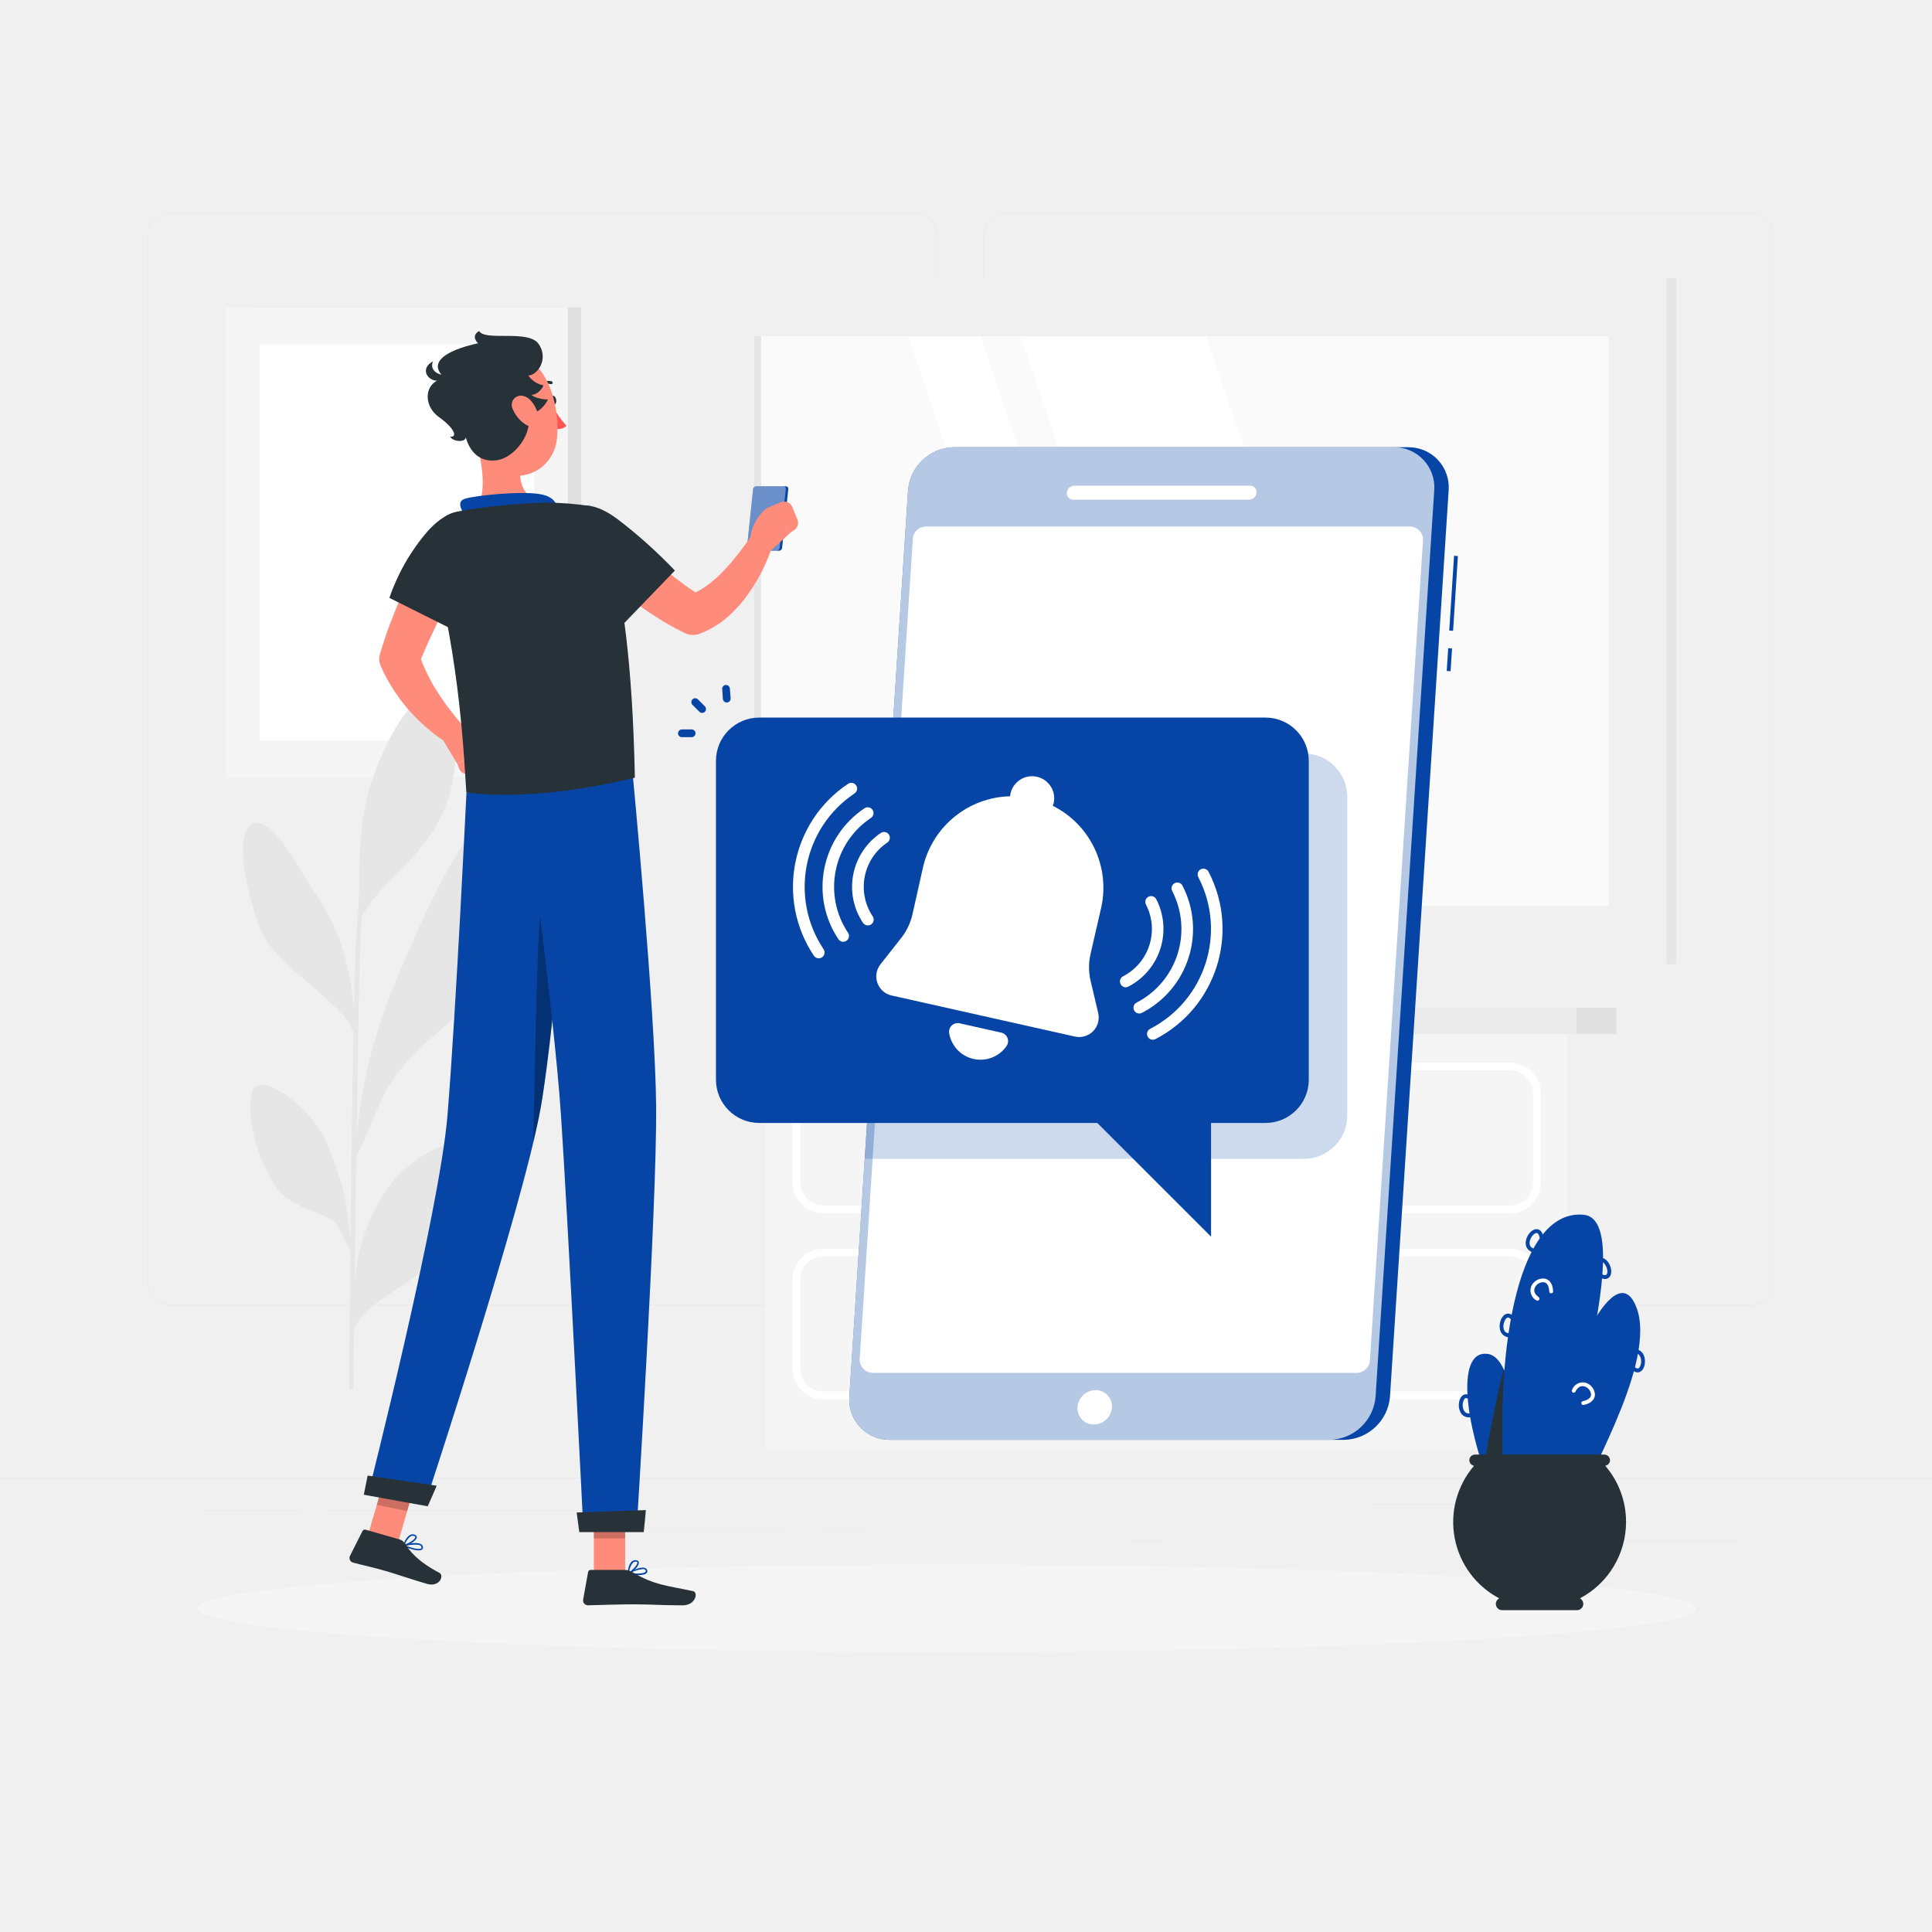
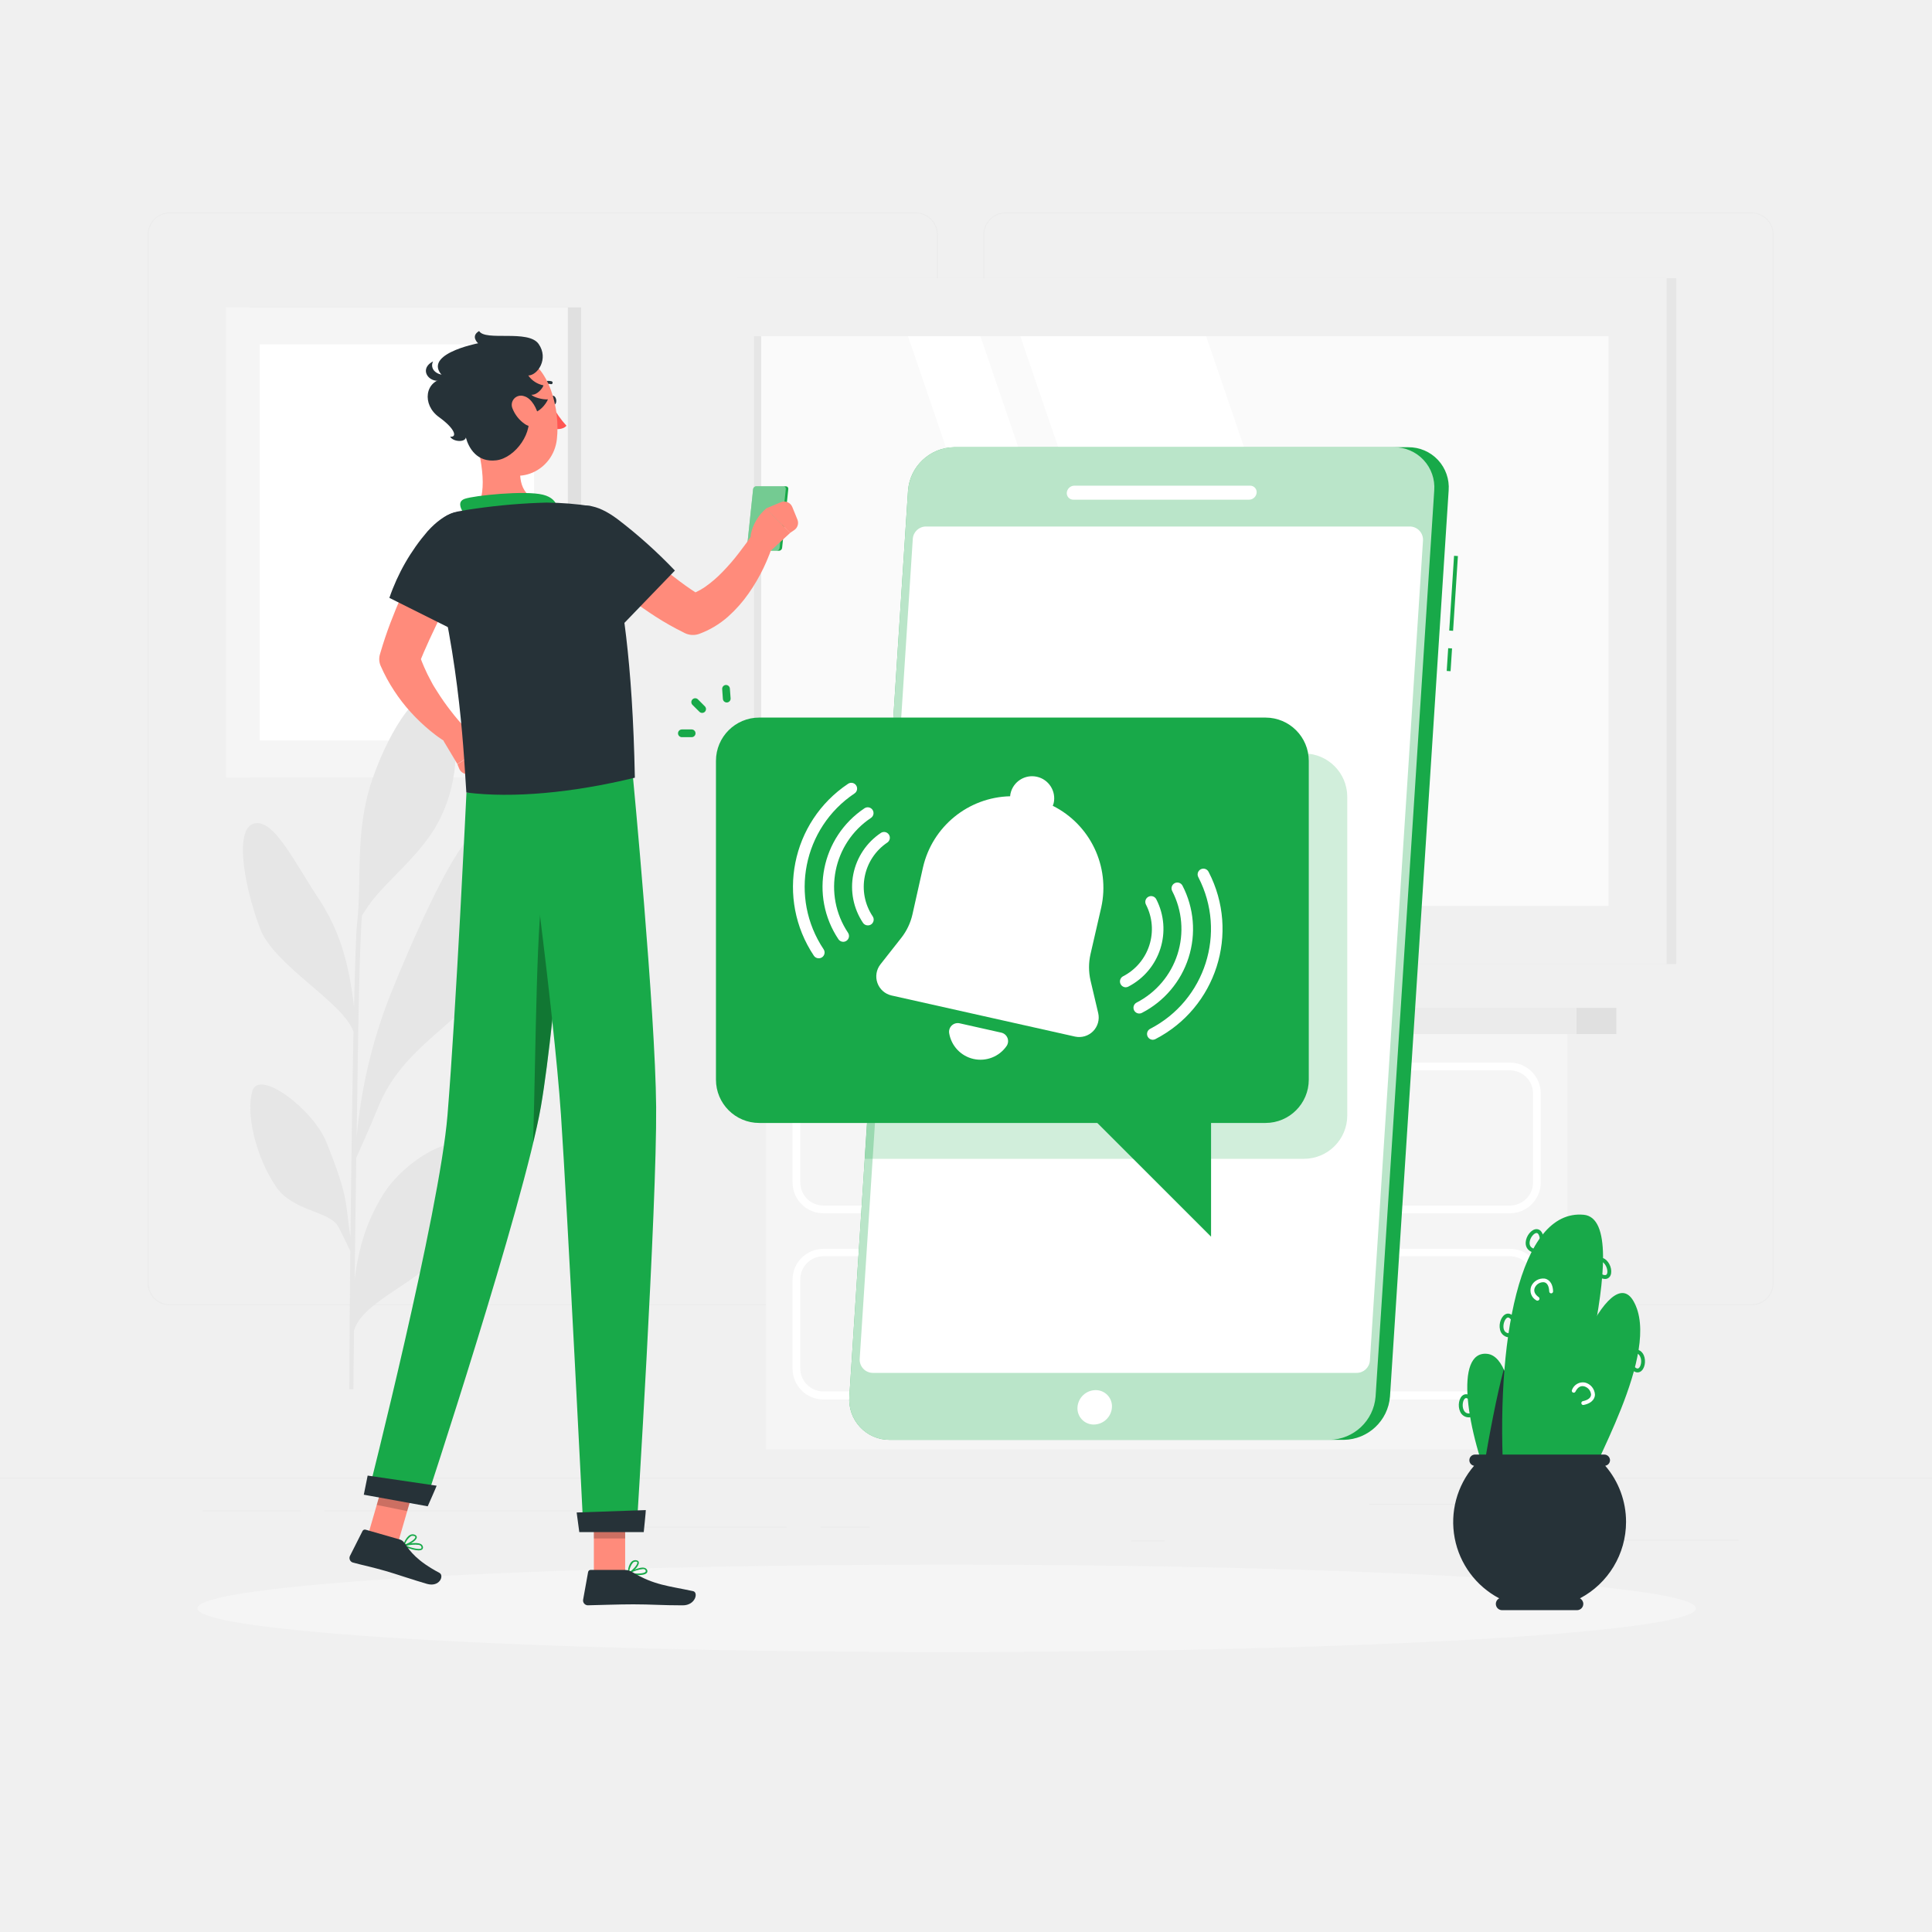
<svg xmlns="http://www.w3.org/2000/svg" viewBox="0 0 500 500">
  <g id="freepik--background-complete--inject-62">
    <rect y="382.4" width="500" height="0.25" style="fill:#ebebeb" />
    <rect x="416.78" y="398.49" width="33.12" height="0.25" style="fill:#ebebeb" />
    <rect x="292.75" y="398.62" width="8.69" height="0.25" style="fill:#ebebeb" />
    <rect x="354.33" y="389.21" width="61.44" height="0.25" style="fill:#ebebeb" />
    <rect x="212.45" y="395.11" width="12.69" height="0.25" style="fill:#ebebeb" />
    <rect x="166.72" y="395.11" width="36.83" height="0.25" style="fill:#ebebeb" />
    <rect x="52.46" y="390.89" width="25.43" height="0.25" style="fill:#ebebeb" />
    <rect x="83.89" y="390.89" width="74.89" height="0.25" style="fill:#ebebeb" />
    <path d="M237,337.8H43.91a5.71,5.71,0,0,1-5.7-5.71V60.66A5.71,5.71,0,0,1,43.91,55H237a5.71,5.71,0,0,1,5.71,5.71V332.09A5.71,5.71,0,0,1,237,337.8ZM43.91,55.2a5.46,5.46,0,0,0-5.45,5.46V332.09a5.46,5.46,0,0,0,5.45,5.46H237a5.47,5.47,0,0,0,5.46-5.46V60.66A5.47,5.47,0,0,0,237,55.2Z" style="fill:#ebebeb" />
    <path d="M453.31,337.8H260.21a5.72,5.72,0,0,1-5.71-5.71V60.66A5.72,5.72,0,0,1,260.21,55h193.1A5.71,5.71,0,0,1,459,60.66V332.09A5.71,5.71,0,0,1,453.31,337.8ZM260.21,55.2a5.47,5.47,0,0,0-5.46,5.46V332.09a5.47,5.47,0,0,0,5.46,5.46h193.1a5.47,5.47,0,0,0,5.46-5.46V60.66a5.47,5.47,0,0,0-5.46-5.46Z" style="fill:#ebebeb" />
    <rect x="190.78" y="71.97" width="243.04" height="177.53" transform="translate(624.6 321.48) rotate(180)" style="fill:#e6e6e6" />
    <rect x="180.03" y="71.97" width="251.29" height="177.53" transform="translate(611.36 321.48) rotate(180)" style="fill:#f0f0f0" />
    <rect x="231.96" y="50.14" width="147.45" height="221.21" transform="translate(466.42 -144.94) rotate(90)" style="fill:#fafafa" />
    <polygon points="362.51 234.46 312.15 87.02 264.06 87.02 314.42 234.46 362.51 234.46" style="fill:#fff" />
    <polygon points="304.09 234.46 253.73 87.02 234.99 87.02 285.35 234.46 304.09 234.46" style="fill:#fff" />
    <rect x="122.31" y="159.78" width="147.45" height="1.91" transform="translate(356.77 -35.29) rotate(90)" style="fill:#e6e6e6" />
    <rect x="64.58" y="79.54" width="85.82" height="121.67" transform="translate(214.97 280.76) rotate(180)" style="fill:#e0e0e0" />
    <rect x="58.5" y="79.54" width="88.46" height="121.67" transform="translate(205.46 280.76) rotate(180)" style="fill:#f5f5f5" />
    <rect x="51.48" y="104.88" width="102.49" height="71" transform="translate(243.11 37.65) rotate(90)" style="fill:#fff" />
    <path d="M97.93,286.4c6.37-15.72,21.52-21.57,26.76-31.5,6.85-13,6.81-32.51,1-39.54-5.08-6.12-21.88,35.24-23.77,39.86a132.21,132.21,0,0,0-9.62,39.11c.14-9.71.27-18.63.38-25.51.36-22.44.8-29.66,1-31.88.7-1.09,1.53-2.35,2-3,4.07-5.73,13.09-12.56,17.6-20.89,6.58-12.17,5.52-26.73.9-32.15-4.83-5.67-13.36,7.73-17.89,21s-2.6,26-3.87,37c-.26,2.16-.54,10.37-.79,21.77-1.38-12.26-4.12-20.47-9.19-28.13-6.24-9.41-11.63-20.87-16.77-19.39s-2.38,16.65,1.69,27.29C71,249.92,88.85,259.38,91.48,267c-.31,15.44-.59,35-.78,53.23-1.41-9.41-.44-10.2-6.22-24.61C81.05,287.06,67,276.5,65.3,282.38s.87,17,6.18,24.8c4.29,6.28,13.8,6.27,16,10.17.51.91,2.21,4.4,3.18,6.4-.23,22.24-.33,41.88-.22,48.57l.92.07c0-1.73.07-13,.25-28,2.31-8,17.86-12.61,22.66-20.9,5-8.67,8.64-18.79,6.48-25.56-1.8-5.65-16,2-21.71,11.39-3.83,6.24-6.17,12.89-7.26,21.83.13-10.2.28-21.16.42-31.5C93.37,297.05,96,291.11,97.93,286.4Z" style="fill:#e6e6e6" />
    <path d="M107.06,382.4H74.38a3.75,3.75,0,0,1-3.67-3L68.39,368h44.67l-2.32,11.43A3.77,3.77,0,0,1,107.06,382.4Z" style="fill:#f0f0f0" />
    <path d="M114,372.39H67.45a2.2,2.2,0,0,1-2.18-1.95l-1-8.45a2.2,2.2,0,0,1,2.18-2.44h48.44a2.19,2.19,0,0,1,2.18,2.44l-1,8.45A2.2,2.2,0,0,1,114,372.39Z" style="fill:#f0f0f0" />
    <rect x="405.64" y="267.62" width="9.99" height="107.49" transform="translate(821.26 642.73) rotate(180)" style="fill:#f0f0f0" />
    <rect x="202.06" y="375.11" width="209.73" height="7.16" transform="translate(613.85 757.38) rotate(180)" style="fill:#f0f0f0" />
    <rect x="198.23" y="267.62" width="207.41" height="107.49" style="fill:#f5f5f5" />
    <rect x="407.99" y="260.84" width="10.32" height="6.78" transform="translate(826.3 528.46) rotate(180)" style="fill:#e0e0e0" />
    <rect x="195.54" y="260.84" width="212.45" height="6.78" style="fill:#ebebeb" />
    <path d="M390.75,314H213.11a8,8,0,0,1-8-8V283a8,8,0,0,1,8-8H390.75a8,8,0,0,1,8,8v23A8,8,0,0,1,390.75,314ZM213.11,277a6,6,0,0,0-6,6v23a6,6,0,0,0,6,6H390.75a6,6,0,0,0,6-6V283a6,6,0,0,0-6-6Z" style="fill:#fff" />
    <path d="M390.75,362.19H213.11a8,8,0,0,1-8-8v-23a8,8,0,0,1,8-8H390.75a8,8,0,0,1,8,8v23A8,8,0,0,1,390.75,362.19ZM213.11,325.11a6,6,0,0,0-6,6v23a6,6,0,0,0,6,6H390.75a6,6,0,0,0,6-6v-23a6,6,0,0,0-6-6Z" style="fill:#fff" />
    <path d="M350.38,298h-96.9a2.6,2.6,0,0,1-2.6-2.59v-1.9a2.6,2.6,0,0,1,2.6-2.59h96.9a2.6,2.6,0,0,1,2.6,2.59v1.9A2.6,2.6,0,0,1,350.38,298ZM253.48,293a.61.61,0,0,0-.6.59v1.9a.61.61,0,0,0,.6.59h96.9a.6.6,0,0,0,.6-.59v-1.9a.6.6,0,0,0-.6-.59Z" style="fill:#fff" />
    <path d="M350.38,346.19h-96.9a2.6,2.6,0,0,1-2.6-2.59v-1.9a2.6,2.6,0,0,1,2.6-2.59h96.9a2.6,2.6,0,0,1,2.6,2.59v1.9A2.6,2.6,0,0,1,350.38,346.19Zm-96.9-5.08a.61.61,0,0,0-.6.59v1.9a.61.61,0,0,0,.6.59h96.9a.6.6,0,0,0,.6-.59v-1.9a.6.6,0,0,0-.6-.59Z" style="fill:#fff" />
  </g>
  <g id="freepik--Shadow--inject-62">
    <ellipse id="freepik--path--inject-62" cx="245" cy="416.24" rx="193.89" ry="11.32" style="fill:#f5f5f5" />
  </g>
  <g id="freepik--Device--inject-62">
-     <rect x="372.13" y="170.22" width="5.9" height="1" transform="translate(180.53 534.01) rotate(-86.3)" style="fill:#0645A5" />
-     <rect x="366.5" y="153.05" width="19.39" height="1" transform="translate(198.74 519.08) rotate(-86.31)" style="fill:#0645A5" />
-     <path d="M364.44,115.74H246.89A12.14,12.14,0,0,0,235,126.93l-15.19,234.5a10.4,10.4,0,0,0,10.47,11.2H347.81a12.16,12.16,0,0,0,11.92-11.2l15.18-234.5A10.39,10.39,0,0,0,364.44,115.74Z" style="fill:#0645A5" />
+     <rect x="372.13" y="170.22" width="5.9" height="1" transform="translate(180.53 534.01) rotate(-86.3)" style="fill:#18A949" />
+     <rect x="366.5" y="153.05" width="19.39" height="1" transform="translate(198.74 519.08) rotate(-86.31)" style="fill:#18A949" />
+     <path d="M364.44,115.74H246.89A12.14,12.14,0,0,0,235,126.93l-15.19,234.5a10.4,10.4,0,0,0,10.47,11.2H347.81a12.16,12.16,0,0,0,11.92-11.2l15.18-234.5A10.39,10.39,0,0,0,364.44,115.74Z" style="fill:#18A949" />
    <path d="M360.71,115.74H246.89A12.14,12.14,0,0,0,235,126.93l-15.19,234.5a10.4,10.4,0,0,0,10.47,11.2H344.08A12.16,12.16,0,0,0,356,361.43l15.18-234.5A10.39,10.39,0,0,0,360.71,115.74Z" style="fill:#fff;opacity:0.7" />
    <path d="M351.11,355.3H225.91a3.42,3.42,0,0,1-3.42-3.64l13.74-212.2a3.42,3.42,0,0,1,3.41-3.2H364.85a3.43,3.43,0,0,1,3.42,3.65L354.53,352.1A3.42,3.42,0,0,1,351.11,355.3Z" style="fill:#fff" />
    <path d="M323.29,129.32H277.78a1.69,1.69,0,0,1-1.7-1.82h0a2,2,0,0,1,1.93-1.81h45.51a1.68,1.68,0,0,1,1.7,1.81h0A2,2,0,0,1,323.29,129.32Z" style="fill:#fff" />
    <path d="M287.77,364.21a4.75,4.75,0,0,1-4.69,4.46,4.2,4.2,0,0,1-4.23-4.46,4.75,4.75,0,0,1,4.69-4.45A4.19,4.19,0,0,1,287.77,364.21Z" style="fill:#fff" />
-     <path d="M337.47,195H230.56l-6.8,104.9H337.47a11.22,11.22,0,0,0,11.2-11.19V206.23A11.22,11.22,0,0,0,337.47,195Z" style="fill:#0645A5;opacity:0.2" />
+     <path d="M337.47,195H230.56l-6.8,104.9H337.47a11.22,11.22,0,0,0,11.2-11.19V206.23A11.22,11.22,0,0,0,337.47,195Z" style="fill:#18A949;opacity:0.2" />
  </g>
  <g id="freepik--Notification--inject-62">
-     <rect x="185.29" y="185.71" width="153.42" height="104.91" rx="11.2" style="fill:#0645A5" />
-     <path d="M181.71,184.5a1,1,0,0,1-.7-.29l-1.8-1.79a1,1,0,0,1,1.42-1.42l1.79,1.8a1,1,0,0,1,0,1.41A1,1,0,0,1,181.71,184.5Z" style="fill:#0645A5" />
-     <path d="M179,190.78h-2.53a1,1,0,0,1,0-2H179a1,1,0,0,1,0,2Z" style="fill:#0645A5" />
-     <path d="M188.08,181.8a1,1,0,0,1-1-.93l-.18-2.53a1,1,0,0,1,.93-1.07,1,1,0,0,1,1.06.93l.19,2.53a1,1,0,0,1-.93,1.07Z" style="fill:#0645A5" />
-     <polygon points="273.19 279.83 313.42 320.05 313.42 279.83 273.19 279.83" style="fill:#0645A5" />
+     <rect x="185.29" y="185.71" width="153.42" height="104.91" rx="11.2" style="fill:#18A949" />
+     <path d="M181.71,184.5a1,1,0,0,1-.7-.29l-1.8-1.79a1,1,0,0,1,1.42-1.42l1.79,1.8a1,1,0,0,1,0,1.41A1,1,0,0,1,181.71,184.5Z" style="fill:#18A949" />
+     <path d="M179,190.78h-2.53a1,1,0,0,1,0-2H179a1,1,0,0,1,0,2Z" style="fill:#18A949" />
+     <path d="M188.08,181.8a1,1,0,0,1-1-.93l-.18-2.53a1,1,0,0,1,.93-1.07,1,1,0,0,1,1.06.93l.19,2.53a1,1,0,0,1-.93,1.07Z" style="fill:#18A949" />
+     <polygon points="273.19 279.83 313.42 320.05 313.42 279.83 273.19 279.83" style="fill:#18A949" />
    <path d="M284.22,262.21l-2-8.49a15.36,15.36,0,0,1,0-6.78L285,234.85a23.71,23.71,0,0,0-12.54-26.31,6.78,6.78,0,0,0,.23-.68,5.72,5.72,0,1,0-11.17-2.5,4.31,4.31,0,0,0-.09.71,23.72,23.72,0,0,0-22.57,18.44l-2.71,12.1a15.27,15.27,0,0,1-2.9,6.11l-5.39,6.85a5.06,5.06,0,0,0,2.87,8.06l47.5,10.64A5.05,5.05,0,0,0,284.22,262.21Z" style="fill:#fff" />
    <path d="M248.35,264.83a2.25,2.25,0,0,0-2.7,2.59,8.21,8.21,0,0,0,14.83,3.32,2.25,2.25,0,0,0-1.33-3.49Z" style="fill:#fff" />
    <path d="M211.87,248a1.48,1.48,0,0,1-1.25-.67,32.08,32.08,0,0,1,8.87-44.49,1.5,1.5,0,1,1,1.66,2.5,29.09,29.09,0,0,0-8,40.33,1.5,1.5,0,0,1-.41,2.08A1.52,1.52,0,0,1,211.87,248Z" style="fill:#fff" />
    <path d="M218.22,243.74a1.5,1.5,0,0,1-1.24-.67,24.45,24.45,0,0,1,6.75-33.89,1.5,1.5,0,0,1,1.67,2.5,21.43,21.43,0,0,0-5.93,29.72,1.5,1.5,0,0,1-.41,2.08A1.54,1.54,0,0,1,218.22,243.74Z" style="fill:#fff" />
    <path d="M224.58,239.49a1.48,1.48,0,0,1-1.24-.66A16.78,16.78,0,0,1,228,215.54a1.5,1.5,0,0,1,1.67,2.49,13.79,13.79,0,0,0-3.81,19.13,1.51,1.51,0,0,1-.41,2.08A1.52,1.52,0,0,1,224.58,239.49Z" style="fill:#fff" />
    <path d="M298.35,269.09a1.5,1.5,0,0,1-.69-2.83,29.09,29.09,0,0,0,12.5-39.18,1.5,1.5,0,1,1,2.66-1.37A32.08,32.08,0,0,1,299,268.93,1.58,1.58,0,0,1,298.35,269.09Z" style="fill:#fff" />
    <path d="M294.84,262.3a1.5,1.5,0,0,1-.69-2.83,21.42,21.42,0,0,0,9.21-28.88,1.5,1.5,0,0,1,2.67-1.38,24.42,24.42,0,0,1-10.5,32.92A1.44,1.44,0,0,1,294.84,262.3Z" style="fill:#fff" />
    <path d="M291.33,255.51a1.51,1.51,0,0,1-.69-2.84,13.77,13.77,0,0,0,5.93-18.57,1.5,1.5,0,0,1,2.67-1.38A16.81,16.81,0,0,1,292,255.34,1.53,1.53,0,0,1,291.33,255.51Z" style="fill:#fff" />
  </g>
  <g id="freepik--Character--inject-62">
-     <path d="M203.36,125.85h-7.64a.84.84,0,0,0-.81.72l-1.6,15.24a.65.65,0,0,0,.65.73h7.64a.84.84,0,0,0,.81-.73l1.6-15.24A.64.64,0,0,0,203.36,125.85Z" style="fill:#0645A5" />
+     <path d="M203.36,125.85h-7.64a.84.84,0,0,0-.81.72l-1.6,15.24a.65.65,0,0,0,.65.73h7.64a.84.84,0,0,0,.81-.73l1.6-15.24A.64.64,0,0,0,203.36,125.85Z" style="fill:#18A949" />
    <path d="M202.67,125.85h-6.95a.84.84,0,0,0-.81.72l-1.6,15.24a.65.65,0,0,0,.65.73h7a.83.83,0,0,0,.8-.73l1.6-15.24A.63.63,0,0,0,202.67,125.85Z" style="fill:#fff;opacity:0.4" />
-     <path d="M165.07,407.65c1,0,2-.15,2.35-.61a.74.74,0,0,0,0-.84,1.06,1.06,0,0,0-.63-.45c-1.36-.37-4.12,1.25-4.24,1.32a.18.18,0,0,0-.08.19.2.2,0,0,0,.16.16A14.56,14.56,0,0,0,165.07,407.65Zm1.22-1.57a1.45,1.45,0,0,1,.37,0,.66.66,0,0,1,.39.27c.14.24.1.36,0,.42-.35.53-2.4.54-3.91.33A8.21,8.21,0,0,1,166.29,406.08Z" style="fill:#0645A5" />
-     <path d="M162.61,407.42h.08c1-.44,2.82-2.19,2.63-3.11,0-.21-.21-.48-.74-.53a1.39,1.39,0,0,0-1.05.32c-1,.85-1.11,3-1.12,3.12a.21.21,0,0,0,.09.18A.2.2,0,0,0,162.61,407.42Zm1.84-3.28h.11c.35,0,.38.17.38.21.12.55-1.14,1.93-2.11,2.53a4.36,4.36,0,0,1,1-2.5A1,1,0,0,1,164.45,404.14Z" style="fill:#0645A5" />
+     <path d="M165.07,407.65c1,0,2-.15,2.35-.61a.74.74,0,0,0,0-.84,1.06,1.06,0,0,0-.63-.45c-1.36-.37-4.12,1.25-4.24,1.32a.18.18,0,0,0-.08.19.2.2,0,0,0,.16.16A14.56,14.56,0,0,0,165.07,407.65Zm1.22-1.57a1.45,1.45,0,0,1,.37,0,.66.66,0,0,1,.39.27c.14.24.1.36,0,.42-.35.53-2.4.54-3.91.33A8.21,8.21,0,0,1,166.29,406.08Z" style="fill:#18A949" />
+     <path d="M162.61,407.42h.08c1-.44,2.82-2.19,2.63-3.11,0-.21-.21-.48-.74-.53a1.39,1.39,0,0,0-1.05.32c-1,.85-1.11,3-1.12,3.12a.21.21,0,0,0,.09.18A.2.2,0,0,0,162.61,407.42Zm1.84-3.28h.11c.35,0,.38.17.38.21.12.55-1.14,1.93-2.11,2.53a4.36,4.36,0,0,1,1-2.5A1,1,0,0,1,164.45,404.14Z" style="fill:#18A949" />
    <rect x="153.69" y="388.48" width="8.1" height="18.75" style="fill:#ff8b7b" />
    <polygon points="94.95 398.29 103.04 399.17 108.31 380.97 100.22 380.09 94.95 398.29" style="fill:#ff8b7b" />
-     <path d="M106.8,401c1,.26,2,.37,2.45,0a.71.71,0,0,0,.16-.82,1,1,0,0,0-.5-.58c-1.25-.69-4.35.18-4.48.21a.19.19,0,0,0-.14.17.21.21,0,0,0,.12.19A14.86,14.86,0,0,0,106.8,401Zm1.58-1.2a1.59,1.59,0,0,1,.35.13.63.63,0,0,1,.32.35c.08.27,0,.37,0,.43-.48.41-2.49-.08-3.92-.66A8.42,8.42,0,0,1,108.38,399.81Z" style="fill:#0645A5" />
-     <path d="M104.45,400.19h.08c1-.19,3.3-1.41,3.34-2.33,0-.22-.08-.52-.59-.7a1.43,1.43,0,0,0-1.11.06c-1.18.57-1.84,2.63-1.87,2.71a.19.19,0,0,0,0,.19A.17.17,0,0,0,104.45,400.19Zm2.6-2.69.12,0c.33.12.32.26.32.3,0,.56-1.6,1.57-2.7,1.9a4.25,4.25,0,0,1,1.56-2.15A1,1,0,0,1,107.05,397.5Z" style="fill:#0645A5" />
+     <path d="M106.8,401c1,.26,2,.37,2.45,0a.71.71,0,0,0,.16-.82,1,1,0,0,0-.5-.58c-1.25-.69-4.35.18-4.48.21a.19.19,0,0,0-.14.17.21.21,0,0,0,.12.19A14.86,14.86,0,0,0,106.8,401Zm1.58-1.2a1.59,1.59,0,0,1,.35.13.63.63,0,0,1,.32.35c.08.27,0,.37,0,.43-.48.41-2.49-.08-3.92-.66A8.42,8.42,0,0,1,108.38,399.81Z" style="fill:#18A949" />
+     <path d="M104.45,400.19h.08c1-.19,3.3-1.41,3.34-2.33,0-.22-.08-.52-.59-.7a1.43,1.43,0,0,0-1.11.06c-1.18.57-1.84,2.63-1.87,2.71a.19.19,0,0,0,0,.19A.17.17,0,0,0,104.45,400.19Zm2.6-2.69.12,0c.33.12.32.26.32.3,0,.56-1.6,1.57-2.7,1.9a4.25,4.25,0,0,1,1.56-2.15A1,1,0,0,1,107.05,397.5Z" style="fill:#18A949" />
    <path d="M103.47,398.42l-8.85-2.54a.68.68,0,0,0-.8.34l-3.26,6.47a1.23,1.23,0,0,0,.81,1.71c3.1.83,4.65,1.09,8.54,2.2,2.39.69,7.26,2.35,10.57,3.3s4.53-2.16,3.25-2.84c-5.74-3.05-7.58-5.51-9.1-7.79A2.07,2.07,0,0,0,103.47,398.42Z" style="fill:#263238" />
    <path d="M161.7,406.29h-8.84a.66.66,0,0,0-.66.56L150.91,414a1.25,1.25,0,0,0,1.23,1.45c3.19-.06,7.79-.25,11.8-.25,4.69,0,7.25.26,12.75.26,3.32,0,4.1-3.36,2.69-3.67-6.39-1.38-10.08-1.53-15.7-4.91A4,4,0,0,0,161.7,406.29Z" style="fill:#263238" />
    <rect x="153.69" y="388.48" width="8.1" height="9.67" style="opacity:0.2" />
    <polygon points="100.22 380.1 108.31 380.97 105.38 391.07 97.5 389.48 100.22 380.1" style="opacity:0.2" />
-     <path d="M148.47,202S144,263.14,140,286.32c-4.41,25.39-30.07,103.13-30.07,103.13l-14.7-2.69s18.53-73,20.58-98.14c2.23-27.28,4.91-83.51,4.91-83.51Z" style="fill:#0645A5" />
+     <path d="M148.47,202S144,263.14,140,286.32c-4.41,25.39-30.07,103.13-30.07,103.13l-14.7-2.69s18.53-73,20.58-98.14c2.23-27.28,4.91-83.51,4.91-83.51Z" style="fill:#18A949" />
    <path d="M140.94,227.4c.8-3.36,2.64.87,4.78,8.2-1.62,18.14-3.73,39.15-5.75,50.73-.45,2.59-1.13,5.73-2,9.29C138.74,269.74,138.77,236.49,140.94,227.4Z" style="opacity:0.3" />
-     <path d="M163.74,200.34s5.87,61.46,6.07,86.15c.21,25.69-5.08,109.79-5.08,109.79H151s-4.12-82.6-5.83-107.83c-1.87-27.5-9.74-85-9.74-85Z" style="fill:#0645A5" />
+     <path d="M163.74,200.34s5.87,61.46,6.07,86.15c.21,25.69-5.08,109.79-5.08,109.79H151s-4.12-82.6-5.83-107.83c-1.87-27.5-9.74-85-9.74-85Z" style="fill:#18A949" />
    <path d="M113,384.5c.06,0-2.31,5.33-2.31,5.33l-16.54-3,1-4.95Z" style="fill:#263238" />
    <path d="M167.13,390.81c.06,0-.53,5.7-.53,5.7H149.92l-.68-5.08Z" style="fill:#263238" />
    <path d="M121.12,145.56c-1.1,2.13-2.31,4.37-3.41,6.58l-3.36,6.66c-1.09,2.22-2.16,4.45-3.19,6.68s-2,4.45-2.83,6.67l-.08-3.5a43.33,43.33,0,0,0,2.1,5.26c.39.88.89,1.72,1.32,2.59s1,1.7,1.51,2.52a57.84,57.84,0,0,0,3.44,4.91c.62.79,1.24,1.6,1.9,2.36s1.38,1.55,2,2.2l.2.22a2.88,2.88,0,0,1-3.54,4.45,32.94,32.94,0,0,1-3-1.91c-1-.66-1.88-1.35-2.78-2.08a47.79,47.79,0,0,1-5.06-4.81,43.81,43.81,0,0,1-4.35-5.62,43,43,0,0,1-3.46-6.38,4.31,4.31,0,0,1-.21-3l.14-.47c.76-2.61,1.61-5.14,2.55-7.62s1.94-4.91,3-7.3,2.17-4.75,3.34-7.08,2.35-4.61,3.7-6.94a5.8,5.8,0,0,1,10.18,5.56Z" style="fill:#ff8b7b" />
    <path d="M126.86,142c.4,7.63-8.26,21.64-8.26,21.64l-17.83-8.91a52.49,52.49,0,0,1,9.88-17.23C120.08,127.08,126.49,135,126.86,142Z" style="fill:#263238" />
    <path d="M114.78,191.73l3.59,6,7.47-4.78a12.1,12.1,0,0,0-5.81-5.23,2.5,2.5,0,0,0-3,1.27Z" style="fill:#ff8b7b" />
    <path d="M121.36,200.29l3.47-.65a2.25,2.25,0,0,0,1.8-2.64l-.79-4-7.47,4.78.5,1.21A2.24,2.24,0,0,0,121.36,200.29Z" style="fill:#ff8b7b" />
    <path d="M142.43,103.66c.07.65.48,1.16.9,1.12s.7-.59.62-1.24-.48-1.16-.9-1.13S142.35,103,142.43,103.66Z" style="fill:#263238" />
    <path d="M142.85,104.82a25.16,25.16,0,0,0,3.75,5.36c-1,1.17-3,.83-3,.83Z" style="fill:#ff5652" />
    <path d="M139.63,100.21a.35.35,0,0,0,.29-.09,2.9,2.9,0,0,1,2.63-.71.36.36,0,0,0,.46-.26.4.4,0,0,0-.27-.48,3.69,3.69,0,0,0-3.34.86.38.38,0,0,0,0,.55A.34.34,0,0,0,139.63,100.21Z" style="fill:#263238" />
    <path d="M122.27,110.9c1.91,5.79,4.45,16.46.83,20.74,0,0,2.38,5.83,13.34,4.9,12.07-1,5-6.45,5-6.45-6.78-1-7.24-5.89-6.68-10.56Z" style="fill:#ff8b7b" />
-     <path d="M120.51,133.75c-1.13-1.81-2.39-3.88-.25-4.65,2.35-.85,15.55-2.23,20.25-1.07s3.74,5,3.74,5Z" style="fill:#0645A5" />
+     <path d="M120.51,133.75c-1.13-1.81-2.39-3.88-.25-4.65,2.35-.85,15.55-2.23,20.25-1.07s3.74,5,3.74,5Z" style="fill:#18A949" />
    <path d="M159.16,136.19c1.72,1.58,3.58,3.33,5.43,4.93s3.72,3.24,5.6,4.82,3.8,3.07,5.73,4.52,3.89,2.77,5.85,4l-4-.38a14.93,14.93,0,0,0,4.65-2.15A30.48,30.48,0,0,0,187,148a52.8,52.8,0,0,0,4.21-4.87c.67-.87,1.34-1.75,2-2.66s1.26-1.87,1.81-2.71l.11-.16a2.89,2.89,0,0,1,5.19,2.4c-.38,1.3-.78,2.41-1.24,3.57s-.94,2.3-1.48,3.42a46.21,46.21,0,0,1-3.83,6.55,34.3,34.3,0,0,1-5.3,6,23.38,23.38,0,0,1-7.55,4.52,4.78,4.78,0,0,1-3.68-.21l-.33-.17a72.07,72.07,0,0,1-7.22-4.08c-2.27-1.47-4.47-3-6.59-4.64s-4.17-3.3-6.17-5-3.92-3.48-5.87-5.47a5.8,5.8,0,0,1,8.05-8.34Z" style="fill:#ff8b7b" />
    <path d="M153.05,131s10.08,9.78,11.25,70.27c-16.12,3.91-31.63,5.35-43.61,3.83-.57-7.59-1.42-33.93-9.12-61.7a8.77,8.77,0,0,1,6.79-11c1.53-.3,3.14-.57,4.74-.78a159.41,159.41,0,0,1,18.34-1.55A81.21,81.21,0,0,1,153.05,131Z" style="fill:#263238" />
    <path d="M145.23,141.54c1,7.57,14,22.12,14,22.12l15.43-16a126.61,126.61,0,0,0-14.82-13.29C148.53,125.92,144.33,134.52,145.23,141.54Z" style="fill:#263238" />
    <path d="M199.32,142.66l5.16-4.73-6.18-6.35a12.1,12.1,0,0,0-4,6.74A2.5,2.5,0,0,0,196.2,141Z" style="fill:#ff8b7b" />
    <path d="M206.38,134.49l-1.33-3.27a2.26,2.26,0,0,0-3-1.23l-3.79,1.59,6.18,6.35,1.08-.73A2.25,2.25,0,0,0,206.38,134.49Z" style="fill:#ff8b7b" />
    <path d="M120.73,104c1.45,8,1.89,12.74,6.39,16.55,6.77,5.73,16.11,1.27,17-6.9.84-7.36-1.67-19.21-9.81-21.79S119.28,96,120.73,104Z" style="fill:#ff8b7b" />
    <path d="M136.5,106.88c2.81.64,5-2.61,5.3-3.53-1.37.13-3.8-.57-4.28-1.19,1.5.13,2.95-1.72,3.13-2.43a6.24,6.24,0,0,1-3.93-2.55c2.43-.05,5.35-4.33,2.68-8.16S125.57,88.4,124,85.67c-2.34,1.36-.26,3.17-.26,3.17s-15.79,3-8.51,9.09c-5.34.48-6.09,6.79-1.64,10s4.68,5.33,2.91,5.07c.71,1.36,3.88,1.54,4.06.22.75,2.77,2.91,6.52,7.89,5.91S138.31,111.55,136.5,106.88Z" style="fill:#263238" />
    <path d="M116.61,97c-3.76.52-5.47-1.6-4.53-3.47C107.42,95.91,112.51,101.17,116.61,97Z" style="fill:#263238" />
    <path d="M132.61,105.66a8.8,8.8,0,0,0,3.28,4.12c2,1.32,3.81,0,3.47-2-.31-1.84-1.72-4.75-3.8-5.27A2.38,2.38,0,0,0,132.61,105.66Z" style="fill:#ff8b7b" />
  </g>
  <g id="freepik--Plant--inject-62">
-     <path d="M386.78,387.52c-7.4-17.46-10.39-38-1.92-37.15,8.69.84,7.67,31.8,9.08,35.2C391.23,387.9,386.78,387.52,386.78,387.52Z" style="fill:#0645A5" />
+     <path d="M386.78,387.52c-7.4-17.46-10.39-38-1.92-37.15,8.69.84,7.67,31.8,9.08,35.2C391.23,387.9,386.78,387.52,386.78,387.52Z" style="fill:#18A949" />
    <path d="M389.18,354.39c-1.82,6.66-3.75,16.95-5.22,25.67.84,2.5,1.79,5,2.82,7.46,0,0,4.44.38,7.17-1.95C392.83,382.89,393.23,363.05,389.18,354.39Z" style="fill:#263238" />
-     <path d="M389.22,384.32c-2.32-37.1,4-71.49,20.64-69.94,14.28,1.34-6.54,63.8-6.14,71C397.18,387.92,389.22,384.32,389.22,384.32Z" style="fill:#0645A5" />
-     <path d="M400,384.08c2.61-26.67,16.68-57.79,22.72-47.39,7.67,13.2-12,44.64-12.53,49.81C405.27,387.56,400,384.08,400,384.08Z" style="fill:#0645A5" />
-     <path d="M397.37,324.29c-1.69-.28-2.63-1.33-2.52-2.82.12-1.68,1.5-3.35,2.78-3.37.62,0,1.66.32,1.92,2.63l-1,.12c-.12-1.1-.45-1.75-.89-1.75h0c-.68,0-1.72,1.24-1.8,2.44-.07,1,.49,1.56,1.68,1.76Z" style="fill:#0645A5" />
-     <path d="M415.33,331a3.79,3.79,0,0,1-2-.77l.54-.83c.93.6,1.65.76,1.93.42.42-.54.13-2.12-.74-2.95-.7-.67-1.52-.62-2.43.18l-.65-.76a2.61,2.61,0,0,1,3.77-.14c1.22,1.16,1.63,3.28.83,4.29A1.48,1.48,0,0,1,415.33,331Z" style="fill:#0645A5" />
-     <path d="M390.82,346.1a2.49,2.49,0,0,1-2.62-2c-.4-1.63.4-3.64,1.62-4.06.57-.19,1.67-.21,2.63,1.92l-.92.42c-.45-1-1-1.54-1.39-1.39-.64.22-1.25,1.71-1,2.87.23,1,1,1.34,2.14,1.16l.15,1A3.59,3.59,0,0,1,390.82,346.1Z" style="fill:#0645A5" />
-     <path d="M380.17,366.81a2.42,2.42,0,0,1-2.29-1.49c-.7-1.53-.29-3.66.82-4.3.53-.3,1.61-.52,2.95,1.4l-.82.57c-.64-.91-1.25-1.32-1.63-1.1-.59.34-.91,1.92-.41,3,.41.89,1.19,1.13,2.32.73l.33.95A3.72,3.72,0,0,1,380.17,366.81Z" style="fill:#0645A5" />
+     <path d="M389.22,384.32c-2.32-37.1,4-71.49,20.64-69.94,14.28,1.34-6.54,63.8-6.14,71C397.18,387.92,389.22,384.32,389.22,384.32Z" style="fill:#18A949" />
+     <path d="M400,384.08c2.61-26.67,16.68-57.79,22.72-47.39,7.67,13.2-12,44.64-12.53,49.81C405.27,387.56,400,384.08,400,384.08Z" style="fill:#18A949" />
+     <path d="M397.37,324.29c-1.69-.28-2.63-1.33-2.52-2.82.12-1.68,1.5-3.35,2.78-3.37.62,0,1.66.32,1.92,2.63l-1,.12c-.12-1.1-.45-1.75-.89-1.75h0c-.68,0-1.72,1.24-1.8,2.44-.07,1,.49,1.56,1.68,1.76Z" style="fill:#18A949" />
+     <path d="M415.33,331a3.79,3.79,0,0,1-2-.77l.54-.83c.93.6,1.65.76,1.93.42.42-.54.13-2.12-.74-2.95-.7-.67-1.52-.62-2.43.18l-.65-.76a2.61,2.61,0,0,1,3.77-.14c1.22,1.16,1.63,3.28.83,4.29A1.48,1.48,0,0,1,415.33,331Z" style="fill:#18A949" />
+     <path d="M390.82,346.1a2.49,2.49,0,0,1-2.62-2c-.4-1.63.4-3.64,1.62-4.06.57-.19,1.67-.21,2.63,1.92l-.92.42c-.45-1-1-1.54-1.39-1.39-.64.22-1.25,1.71-1,2.87.23,1,1,1.34,2.14,1.16l.15,1A3.59,3.59,0,0,1,390.82,346.1Z" style="fill:#18A949" />
+     <path d="M380.17,366.81a2.42,2.42,0,0,1-2.29-1.49c-.7-1.53-.29-3.66.82-4.3.53-.3,1.61-.52,2.95,1.4l-.82.57c-.64-.91-1.25-1.32-1.63-1.1-.59.34-.91,1.92-.41,3,.41.89,1.19,1.13,2.32.73l.33.95A3.72,3.72,0,0,1,380.17,366.81Z" style="fill:#18A949" />
    <path d="M397.89,336.62a.52.52,0,0,1-.29-.09,2.94,2.94,0,0,1-1.32-3.63,3.37,3.37,0,0,1,3.49-2c.62.11,2.07.66,2.17,3.32a.5.5,0,0,1-1,0c-.06-1.39-.53-2.23-1.35-2.38a2.4,2.4,0,0,0-2.39,1.43c-.36.85,0,1.71,1,2.42a.5.5,0,0,1-.29.91Z" style="fill:#fff" />
    <path d="M409.74,363.61a.48.48,0,0,1-.48-.4.49.49,0,0,1,.38-.59c1.36-.28,2.11-.89,2.13-1.72a2.41,2.41,0,0,0-1.81-2.12c-.9-.22-1.7.27-2.23,1.37a.5.5,0,1,1-.9-.44,3,3,0,0,1,3.36-1.91,3.4,3.4,0,0,1,2.58,3.11c0,.63-.32,2.15-2.92,2.69Z" style="fill:#fff" />
-     <path d="M423.8,355.18c-.58,0-1.35-.34-2.21-1.63l.83-.56c.62.92,1.21,1.34,1.6,1.13.6-.32,1-1.9.47-3-.38-.89-1.16-1.15-2.3-.78l-.31-.95c1.62-.53,2.94,0,3.53,1.34.67,1.54.22,3.66-.91,4.27A1.39,1.39,0,0,1,423.8,355.18Z" style="fill:#0645A5" />
+     <path d="M423.8,355.18c-.58,0-1.35-.34-2.21-1.63l.83-.56c.62.92,1.21,1.34,1.6,1.13.6-.32,1-1.9.47-3-.38-.89-1.16-1.15-2.3-.78l-.31-.95c1.62-.53,2.94,0,3.53,1.34.67,1.54.22,3.66-.91,4.27A1.39,1.39,0,0,1,423.8,355.18Z" style="fill:#18A949" />
    <path d="M420.82,393.87a22.23,22.23,0,0,0-5.39-14.54,1.45,1.45,0,0,0,1.24-1.42,1.48,1.48,0,0,0-1.48-1.47H381.71a1.46,1.46,0,0,0-.22,2.9A22.32,22.32,0,0,0,388,413.65a1.62,1.62,0,0,0,.75,3.06h19.39a1.63,1.63,0,0,0,1.62-1.62,1.64,1.64,0,0,0-.87-1.44A22.36,22.36,0,0,0,420.82,393.87Z" style="fill:#263238" />
  </g>
</svg>
